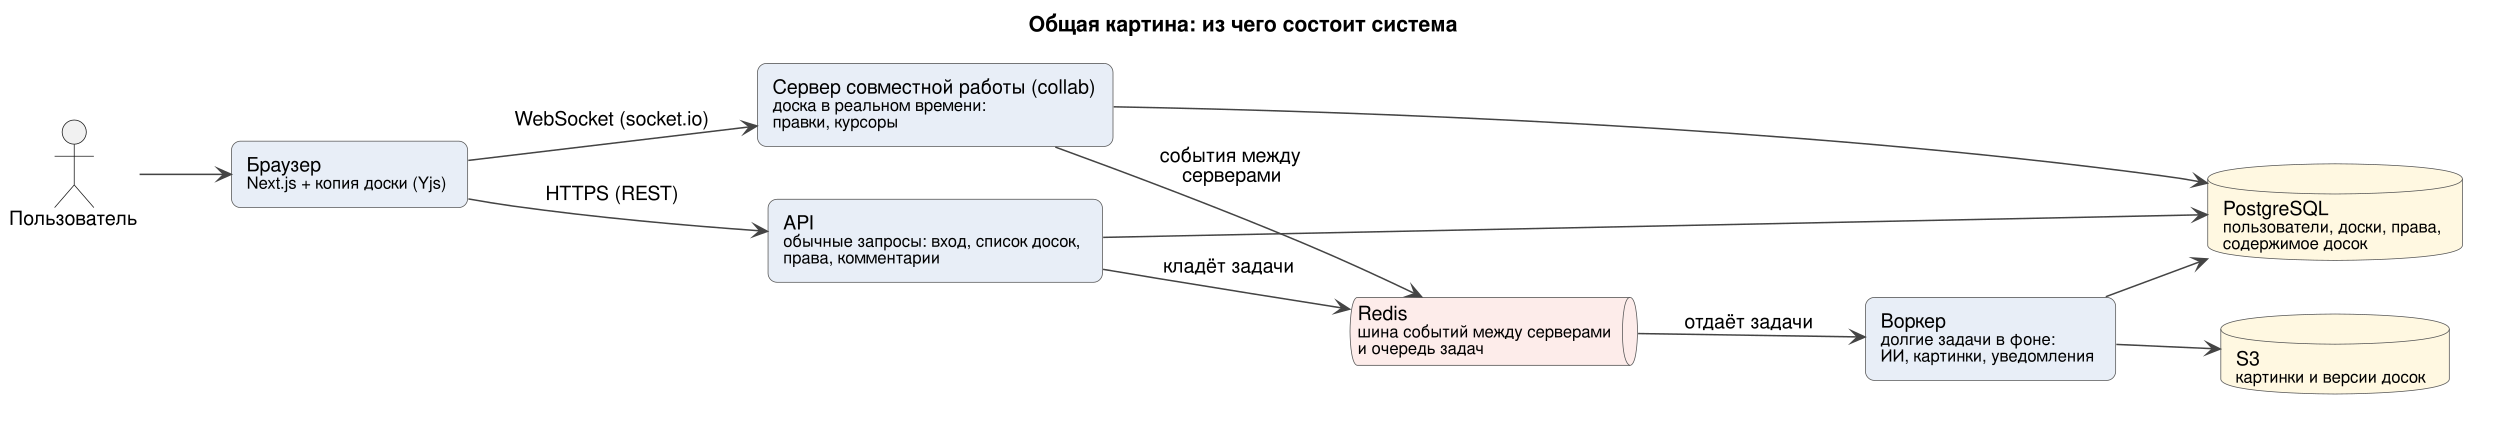
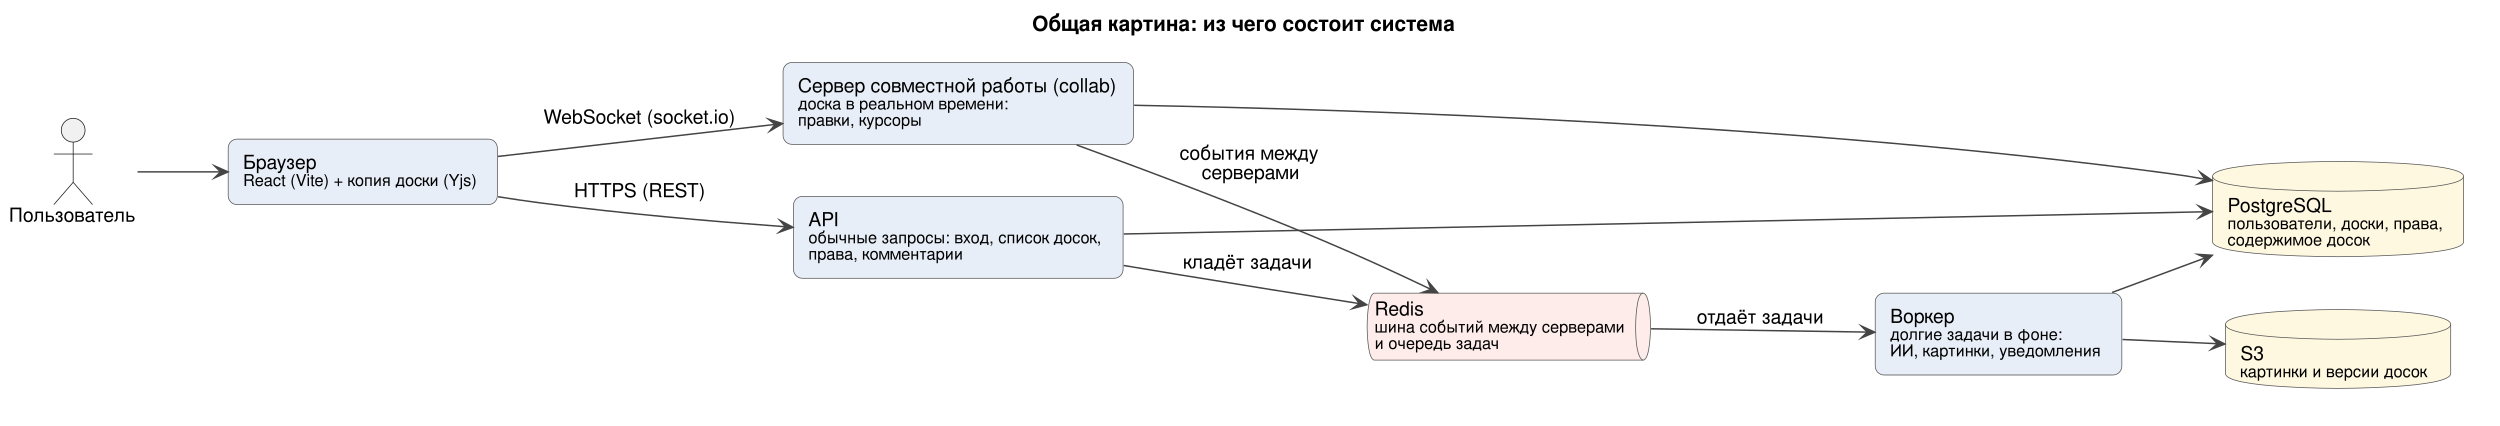
- <svg xmlns="http://www.w3.org/2000/svg" version="1.1" data-diagram-type="DESCRIPTION" style="width:1656px;height:286px;background:#FFFFFF;" width="1656px" height="286px" viewBox="0 0 1656 286" zoomAndPan="magnify" preserveAspectRatio="none" contentStyleType="text/css">
+ <svg xmlns="http://www.w3.org/2000/svg" version="1.1" data-diagram-type="DESCRIPTION" style="width:1680px;height:286px;background:#FFFFFF;" width="1680px" height="286px" viewBox="0 0 1680 286" zoomAndPan="magnify" preserveAspectRatio="none" contentStyleType="text/css">
  <defs />
  <g font-family="sans-serif" lengthAdjust="spacing">
    <g class="title" data-source-line="20">
-       <text x="681.39" y="20.78" fill="#000" font-size="14" textLength="286.296" font-weight="700" font-family="'Helvetica'">Общая картина: из чего состоит система</text>
+       <text x="693.615" y="20.78" fill="#000" font-size="14" textLength="286.296" font-weight="700" font-family="'Helvetica'">Общая картина: из чего состоит система</text>
    </g>
    <g class="entity" data-qualified-name="U" id="ent0001" data-source-line="22">
      <ellipse cx="49.174" cy="87.5" rx="8" ry="8" fill="#F1F1F1" style="stroke:#181818;stroke-width:0.5;" />
      <path d="M49.174,95.5 L49.174,122.5 M36.174,103.5 L62.174,103.5 M49.174,122.5 L36.174,137.5 M49.174,122.5 L62.174,137.5" style="stroke:#181818;stroke-width:0.5;" fill="none" />
      <text x="6" y="149.01" fill="#000" font-size="13" textLength="86.347" font-family="'Helvetica'">Пользователь</text>
    </g>
    <g class="entity" data-qualified-name="WEB" id="ent0002" data-source-line="23">
-       <rect x="153.35" y="93.5" width="156.42" height="44" fill="#E8EEF7" style="stroke:#555;stroke-width:0.5;" rx="6" ry="6" />
+       <rect x="153.35" y="93.5" width="180.875" height="44" fill="#E8EEF7" style="stroke:#555;stroke-width:0.5;" rx="6" ry="6" />
      <text x="163.35" y="113.51" fill="#000" font-size="13" textLength="50.527" font-family="'Helvetica'">Браузер</text>
-       <text x="163.35" y="124.97" fill="#000" font-size="11" textLength="136.42" font-family="'Helvetica'">Next.js + копия доски (Yjs)</text>
+       <text x="163.35" y="124.97" fill="#000" font-size="11" textLength="160.875" font-family="'Helvetica'">React (Vite) + копия доски (Yjs)</text>
    </g>
    <g class="entity" data-qualified-name="API" id="ent0003" data-source-line="25">
-       <rect x="508.76" y="132" width="221.502" height="55" fill="#E8EEF7" style="stroke:#555;stroke-width:0.5;" rx="6" ry="6" />
-       <text x="518.76" y="152.01" fill="#000" font-size="13" textLength="20.954" font-family="'Helvetica'">API</text>
-       <text x="518.76" y="163.47" fill="#000" font-size="11" textLength="201.502" font-family="'Helvetica'">обычные запросы: вход, список досок,</text>
-       <text x="518.76" y="174.47" fill="#000" font-size="11" textLength="106.213" font-family="'Helvetica'">права, комментарии</text>
+       <rect x="533.21" y="132" width="221.502" height="55" fill="#E8EEF7" style="stroke:#555;stroke-width:0.5;" rx="6" ry="6" />
+       <text x="543.21" y="152.01" fill="#000" font-size="13" textLength="20.954" font-family="'Helvetica'">API</text>
+       <text x="543.21" y="163.47" fill="#000" font-size="11" textLength="201.502" font-family="'Helvetica'">обычные запросы: вход, список досок,</text>
+       <text x="543.21" y="174.47" fill="#000" font-size="11" textLength="106.213" font-family="'Helvetica'">права, комментарии</text>
    </g>
    <g class="entity" data-qualified-name="COL" id="ent0004" data-source-line="26">
-       <rect x="501.77" y="42" width="235.484" height="55" fill="#E8EEF7" style="stroke:#555;stroke-width:0.5;" rx="6" ry="6" />
-       <text x="511.77" y="62.01" fill="#000" font-size="13" textLength="215.484" font-family="'Helvetica'">Сервер совместной работы (collab)</text>
-       <text x="511.77" y="73.47" fill="#000" font-size="11" textLength="142.646" font-family="'Helvetica'">доска в реальном времени:</text>
-       <text x="511.77" y="84.47" fill="#000" font-size="11" textLength="86.26" font-family="'Helvetica'">правки, курсоры</text>
+       <rect x="526.22" y="42" width="235.484" height="55" fill="#E8EEF7" style="stroke:#555;stroke-width:0.5;" rx="6" ry="6" />
+       <text x="536.22" y="62.01" fill="#000" font-size="13" textLength="215.484" font-family="'Helvetica'">Сервер совместной работы (collab)</text>
+       <text x="536.22" y="73.47" fill="#000" font-size="11" textLength="142.646" font-family="'Helvetica'">доска в реальном времени:</text>
+       <text x="536.22" y="84.47" fill="#000" font-size="11" textLength="86.26" font-family="'Helvetica'">правки, курсоры</text>
    </g>
    <g class="entity" data-qualified-name="W" id="ent0005" data-source-line="27">
-       <rect x="1235.69" y="197" width="165.718" height="55" fill="#E8EEF7" style="stroke:#555;stroke-width:0.5;" rx="6" ry="6" />
-       <text x="1245.69" y="217.01" fill="#000" font-size="13" textLength="44.713" font-family="'Helvetica'">Воркер</text>
-       <text x="1245.69" y="228.47" fill="#000" font-size="11" textLength="118.562" font-family="'Helvetica'">долгие задачи в фоне:</text>
-       <text x="1245.69" y="239.47" fill="#000" font-size="11" textLength="145.718" font-family="'Helvetica'">ИИ, картинки, уведомления</text>
+       <rect x="1260.15" y="197" width="165.718" height="55" fill="#E8EEF7" style="stroke:#555;stroke-width:0.5;" rx="6" ry="6" />
+       <text x="1270.15" y="217.01" fill="#000" font-size="13" textLength="44.713" font-family="'Helvetica'">Воркер</text>
+       <text x="1270.15" y="228.47" fill="#000" font-size="11" textLength="118.562" font-family="'Helvetica'">долгие задачи в фоне:</text>
+       <text x="1270.15" y="239.47" fill="#000" font-size="11" textLength="145.718" font-family="'Helvetica'">ИИ, картинки, уведомления</text>
    </g>
    <g class="entity" data-qualified-name="PG" id="ent0006" data-source-line="29">
-       <path d="M1462.41,118.5 C1462.41,108.5 1546.743,108.5 1546.743,108.5 C1546.743,108.5 1631.077,108.5 1631.077,118.5 L1631.077,162.5 C1631.077,172.5 1546.743,172.5 1546.743,172.5 C1546.743,172.5 1462.41,172.5 1462.41,162.5 L1462.41,118.5" style="stroke:#555;stroke-width:0.5;" fill="#FFF8E1" />
-       <path d="M1462.41,118.5 C1462.41,128.5 1546.743,128.5 1546.743,128.5 C1546.743,128.5 1631.077,128.5 1631.077,118.5" style="stroke:#555;stroke-width:0.5;" fill="none" />
-       <text x="1472.41" y="142.51" fill="#000" font-size="13" textLength="70.814" font-family="'Helvetica'">PostgreSQL</text>
-       <text x="1472.41" y="153.97" fill="#000" font-size="11" textLength="148.667" font-family="'Helvetica'">пользователи, доски, права,</text>
-       <text x="1472.41" y="164.97" fill="#000" font-size="11" textLength="98.56" font-family="'Helvetica'">содержимое досок</text>
+       <path d="M1486.86,118.5 C1486.86,108.5 1571.193,108.5 1571.193,108.5 C1571.193,108.5 1655.527,108.5 1655.527,118.5 L1655.527,162.5 C1655.527,172.5 1571.193,172.5 1571.193,172.5 C1571.193,172.5 1486.86,172.5 1486.86,162.5 L1486.86,118.5" style="stroke:#555;stroke-width:0.5;" fill="#FFF8E1" />
+       <path d="M1486.86,118.5 C1486.86,128.5 1571.193,128.5 1571.193,128.5 C1571.193,128.5 1655.527,128.5 1655.527,118.5" style="stroke:#555;stroke-width:0.5;" fill="none" />
+       <text x="1496.86" y="142.51" fill="#000" font-size="13" textLength="70.814" font-family="'Helvetica'">PostgreSQL</text>
+       <text x="1496.86" y="153.97" fill="#000" font-size="11" textLength="148.667" font-family="'Helvetica'">пользователи, доски, права,</text>
+       <text x="1496.86" y="164.97" fill="#000" font-size="11" textLength="98.56" font-family="'Helvetica'">содержимое досок</text>
    </g>
    <g class="entity" data-qualified-name="R" id="ent0007" data-source-line="30">
-       <path d="M899.25,197 L1079.691,197 C1084.691,197 1084.691,219.5 1084.691,219.5 C1084.691,219.5 1084.691,242 1079.691,242 L899.25,242 C894.25,242 894.25,219.5 894.25,219.5 C894.25,219.5 894.25,197 899.25,197" style="stroke:#555;stroke-width:0.5;" fill="#FDECEA" />
-       <path d="M1079.691,197 C1074.691,197 1074.691,219.5 1074.691,219.5 C1074.691,242 1079.691,242 1079.691,242" style="stroke:#555;stroke-width:0.5;" fill="none" />
-       <text x="899.25" y="212.01" fill="#000" font-size="13" textLength="33.236" font-family="'Helvetica'">Redis</text>
-       <text x="899.25" y="223.47" fill="#000" font-size="11" textLength="170.441" font-family="'Helvetica'">шина событий между серверами</text>
-       <text x="899.25" y="234.47" fill="#000" font-size="11" textLength="85.4" font-family="'Helvetica'">и очередь задач</text>
+       <path d="M923.71,197 L1104.151,197 C1109.151,197 1109.151,219.5 1109.151,219.5 C1109.151,219.5 1109.151,242 1104.151,242 L923.71,242 C918.71,242 918.71,219.5 918.71,219.5 C918.71,219.5 918.71,197 923.71,197" style="stroke:#555;stroke-width:0.5;" fill="#FDECEA" />
+       <path d="M1104.151,197 C1099.151,197 1099.151,219.5 1099.151,219.5 C1099.151,242 1104.151,242 1104.151,242" style="stroke:#555;stroke-width:0.5;" fill="none" />
+       <text x="923.71" y="212.01" fill="#000" font-size="13" textLength="33.236" font-family="'Helvetica'">Redis</text>
+       <text x="923.71" y="223.47" fill="#000" font-size="11" textLength="170.441" font-family="'Helvetica'">шина событий между серверами</text>
+       <text x="923.71" y="234.47" fill="#000" font-size="11" textLength="85.4" font-family="'Helvetica'">и очередь задач</text>
    </g>
    <g class="entity" data-qualified-name="S3" id="ent0008" data-source-line="31">
-       <path d="M1471.07,218 C1471.07,208 1546.748,208 1546.748,208 C1546.748,208 1622.425,208 1622.425,218 L1622.425,251 C1622.425,261 1546.748,261 1546.748,261 C1546.748,261 1471.07,261 1471.07,251 L1471.07,218" style="stroke:#555;stroke-width:0.5;" fill="#FFF8E1" />
-       <path d="M1471.07,218 C1471.07,228 1546.748,228 1546.748,228 C1546.748,228 1622.425,228 1622.425,218" style="stroke:#555;stroke-width:0.5;" fill="none" />
-       <text x="1481.07" y="242.01" fill="#000" font-size="13" textLength="15.901" font-family="'Helvetica'">S3</text>
-       <text x="1481.07" y="253.47" fill="#000" font-size="11" textLength="131.355" font-family="'Helvetica'">картинки и версии досок</text>
+       <path d="M1495.52,218 C1495.52,208 1571.198,208 1571.198,208 C1571.198,208 1646.875,208 1646.875,218 L1646.875,251 C1646.875,261 1571.198,261 1571.198,261 C1571.198,261 1495.52,261 1495.52,251 L1495.52,218" style="stroke:#555;stroke-width:0.5;" fill="#FFF8E1" />
+       <path d="M1495.52,218 C1495.52,228 1571.198,228 1571.198,228 C1571.198,228 1646.875,228 1646.875,218" style="stroke:#555;stroke-width:0.5;" fill="none" />
+       <text x="1505.52" y="242.01" fill="#000" font-size="13" textLength="15.901" font-family="'Helvetica'">S3</text>
+       <text x="1505.52" y="253.47" fill="#000" font-size="11" textLength="131.355" font-family="'Helvetica'">картинки и версии досок</text>
    </g>
    <g class="link" data-entity-1="ent0001" data-entity-2="ent0002" id="lnk9" data-source-line="33" data-link-type="dependency">
-       <path d="M92.47,115.5 C110.58,115.5 127.34,115.5 148.16,115.5" style="stroke:#444;stroke-width:1;" fill="none" id="U-to-WEB" />
-       <polygon points="153.16,115.5,144.16,111.5,148.16,115.5,144.16,119.5,153.16,115.5" fill="#444" style="stroke:#444;stroke-width:1;stroke-linejoin:miter;stroke-miterlimit:10;" />
+       <path d="M92.44,115.5 C110.38,115.5 127.02,115.5 148.22,115.5" style="stroke:#444;stroke-width:1;" fill="none" id="U-to-WEB" />
+       <polygon points="153.22,115.5,144.22,111.5,148.22,115.5,144.22,119.5,153.22,115.5" fill="#444" style="stroke:#444;stroke-width:1;stroke-linejoin:miter;stroke-miterlimit:10;" />
    </g>
    <g class="link" data-entity-1="ent0002" data-entity-2="ent0003" id="lnk10" data-source-line="34" data-link-type="dependency">
-       <path d="M310.27,131.77 C320.17,133.54 330.19,135.17 339.77,136.5 C395.08,144.17 451.963,149.247 503.333,152.887" style="stroke:#444;stroke-width:1;" fill="none" id="WEB-to-API" />
-       <polygon points="508.32,153.24,499.625,148.614,503.333,152.887,499.06,156.594,508.32,153.24" fill="#444" style="stroke:#444;stroke-width:1;stroke-linejoin:miter;stroke-miterlimit:10;" />
-       <text x="361.27" y="132.51" fill="#000" font-size="13" textLength="89.553" font-family="'Helvetica'">HTTPS (REST)</text>
+       <path d="M334.65,132.21 C344.61,133.79 354.62,135.26 364.22,136.5 C419.6,143.64 476.493,148.636 527.853,152.386" style="stroke:#444;stroke-width:1;" fill="none" id="WEB-to-API" />
+       <polygon points="532.84,152.75,524.155,148.105,527.853,152.386,523.573,156.084,532.84,152.75" fill="#444" style="stroke:#444;stroke-width:1;stroke-linejoin:miter;stroke-miterlimit:10;" />
+       <text x="385.72" y="132.51" fill="#000" font-size="13" textLength="89.553" font-family="'Helvetica'">HTTPS (REST)</text>
    </g>
    <g class="link" data-entity-1="ent0002" data-entity-2="ent0004" id="lnk11" data-source-line="35" data-link-type="dependency">
-       <path d="M310.2,106.25 C365.01,99.71 434.465,91.431 496.455,84.051" style="stroke:#444;stroke-width:1;" fill="none" id="WEB-to-COL" />
-       <polygon points="501.42,83.46,492.01,80.552,496.455,84.051,492.956,88.496,501.42,83.46" fill="#444" style="stroke:#444;stroke-width:1;stroke-linejoin:miter;stroke-miterlimit:10;" />
-       <text x="340.77" y="83.04" fill="#000" font-size="13" textLength="130.044" font-family="'Helvetica'">WebSocket (socket.io)</text>
+       <path d="M334.64,105.12 C391.18,98.59 459.783,90.664 520.873,83.604" style="stroke:#444;stroke-width:1;" fill="none" id="WEB-to-COL" />
+       <polygon points="525.84,83.03,516.44,80.09,520.873,83.604,517.359,88.037,525.84,83.03" fill="#444" style="stroke:#444;stroke-width:1;stroke-linejoin:miter;stroke-miterlimit:10;" />
+       <text x="365.22" y="83.04" fill="#000" font-size="13" textLength="130.044" font-family="'Helvetica'">WebSocket (socket.io)</text>
    </g>
    <g class="link" data-entity-1="ent0003" data-entity-2="ent0006" id="lnk12" data-source-line="36" data-link-type="dependency">
-       <path d="M730.74,157.24 C918.09,153.39 1289.601,145.763 1457.091,142.323" style="stroke:#444;stroke-width:1;" fill="none" id="API-to-PG" />
-       <polygon points="1462.09,142.22,1453.01,138.406,1457.091,142.323,1453.174,146.404,1462.09,142.22" fill="#444" style="stroke:#444;stroke-width:1;stroke-linejoin:miter;stroke-miterlimit:10;" />
+       <path d="M755.19,157.24 C942.55,153.39 1314.051,145.763 1481.551,142.323" style="stroke:#444;stroke-width:1;" fill="none" id="API-to-PG" />
+       <polygon points="1486.55,142.22,1477.47,138.406,1481.551,142.323,1477.634,146.404,1486.55,142.22" fill="#444" style="stroke:#444;stroke-width:1;stroke-linejoin:miter;stroke-miterlimit:10;" />
    </g>
    <g class="link" data-entity-1="ent0004" data-entity-2="ent0006" id="lnk13" data-source-line="37" data-link-type="dependency">
-       <path d="M737.67,70.75 C895.97,73.69 1186.64,83.56 1432.41,116.5 C1442.08,117.8 1447.234,118.549 1457.214,120.399" style="stroke:#444;stroke-width:1;" fill="none" id="COL-to-PG" />
-       <polygon points="1462.13,121.31,1454.01,115.737,1457.214,120.399,1452.552,123.603,1462.13,121.31" fill="#444" style="stroke:#444;stroke-width:1;stroke-linejoin:miter;stroke-miterlimit:10;" />
+       <path d="M762.13,70.75 C920.42,73.69 1211.1,83.56 1456.86,116.5 C1466.53,117.8 1471.694,118.548 1481.664,120.398" style="stroke:#444;stroke-width:1;" fill="none" id="COL-to-PG" />
+       <polygon points="1486.58,121.31,1478.461,115.735,1481.664,120.398,1477.001,123.601,1486.58,121.31" fill="#444" style="stroke:#444;stroke-width:1;stroke-linejoin:miter;stroke-miterlimit:10;" />
    </g>
    <g class="link" data-entity-1="ent0003" data-entity-2="ent0007" id="lnk14" data-source-line="38" data-link-type="dependency">
-       <path d="M730.66,178.41 C743,180.49 755.39,182.55 767.25,184.5 C808.79,191.32 849.811,197.853 889.031,204.023" style="stroke:#444;stroke-width:1;" fill="none" id="API-to-R" />
-       <polygon points="893.97,204.8,885.701,199.45,889.031,204.023,884.458,207.353,893.97,204.8" fill="#444" style="stroke:#444;stroke-width:1;stroke-linejoin:miter;stroke-miterlimit:10;" />
-       <text x="770.75" y="180.51" fill="#000" font-size="13" textLength="90.454" font-family="'Helvetica'">кладёт задачи</text>
+       <path d="M755.12,178.41 C767.46,180.49 779.85,182.55 791.71,184.5 C833.24,191.32 874.271,197.853 913.491,204.023" style="stroke:#444;stroke-width:1;" fill="none" id="API-to-R" />
+       <polygon points="918.43,204.8,910.161,199.45,913.491,204.023,908.918,207.353,918.43,204.8" fill="#444" style="stroke:#444;stroke-width:1;stroke-linejoin:miter;stroke-miterlimit:10;" />
+       <text x="795.21" y="180.51" fill="#000" font-size="13" textLength="90.454" font-family="'Helvetica'">кладёт задачи</text>
    </g>
    <g class="link" data-entity-1="ent0007" data-entity-2="ent0005" id="lnk15" data-source-line="39" data-link-type="dependency">
-       <path d="M1085.08,220.95 C1132.62,221.67 1184.681,222.474 1230.371,223.164" style="stroke:#444;stroke-width:1;" fill="none" id="R-to-W" />
-       <polygon points="1235.37,223.24,1226.431,219.105,1230.371,223.164,1226.311,227.104,1235.37,223.24" fill="#444" style="stroke:#444;stroke-width:1;stroke-linejoin:miter;stroke-miterlimit:10;" />
-       <text x="1115.69" y="217.42" fill="#000" font-size="13" textLength="89.597" font-family="'Helvetica'">отдаёт задачи</text>
+       <path d="M1109.53,220.95 C1157.08,221.67 1209.141,222.474 1254.831,223.164" style="stroke:#444;stroke-width:1;" fill="none" id="R-to-W" />
+       <polygon points="1259.83,223.24,1250.891,219.105,1254.831,223.164,1250.771,227.104,1259.83,223.24" fill="#444" style="stroke:#444;stroke-width:1;stroke-linejoin:miter;stroke-miterlimit:10;" />
+       <text x="1140.15" y="217.42" fill="#000" font-size="13" textLength="89.597" font-family="'Helvetica'">отдаёт задачи</text>
    </g>
    <g class="link" data-entity-1="ent0004" data-entity-2="ent0007" id="lnk16" data-source-line="40" data-link-type="dependency">
-       <path d="M699.04,97.42 C747.11,114.94 809.65,138.49 864.25,161.5 C890.13,172.41 914.038,183.425 937.148,194.465" style="stroke:#444;stroke-width:1;" fill="none" id="COL-to-R" />
-       <polygon points="941.66,196.62,935.263,189.131,937.148,194.465,931.815,196.35,941.66,196.62" fill="#444" style="stroke:#444;stroke-width:1;stroke-linejoin:miter;stroke-miterlimit:10;" />
-       <text x="768.25" y="107.33" fill="#000" font-size="13" textLength="95.704" font-family="'Helvetica'">события между</text>
-       <text x="783.094" y="120.33" fill="#000" font-size="13" textLength="66.016" font-family="'Helvetica'">серверами</text>
+       <path d="M723.5,97.42 C771.56,114.94 834.11,138.49 888.71,161.5 C914.59,172.41 938.488,183.425 961.598,194.465" style="stroke:#444;stroke-width:1;" fill="none" id="COL-to-R" />
+       <polygon points="966.11,196.62,959.713,189.131,961.598,194.465,956.265,196.35,966.11,196.62" fill="#444" style="stroke:#444;stroke-width:1;stroke-linejoin:miter;stroke-miterlimit:10;" />
+       <text x="792.71" y="107.33" fill="#000" font-size="13" textLength="95.704" font-family="'Helvetica'">события между</text>
+       <text x="807.554" y="120.33" fill="#000" font-size="13" textLength="66.016" font-family="'Helvetica'">серверами</text>
    </g>
    <g class="link" data-entity-1="ent0005" data-entity-2="ent0006" id="lnk17" data-source-line="41" data-link-type="dependency">
-       <path d="M1394.87,196.53 C1416.46,188.51 1435.443,181.461 1457.493,173.271" style="stroke:#444;stroke-width:1;" fill="none" id="W-to-PG" />
-       <polygon points="1462.18,171.53,1452.35,170.914,1457.493,173.271,1455.136,178.413,1462.18,171.53" fill="#444" style="stroke:#444;stroke-width:1;stroke-linejoin:miter;stroke-miterlimit:10;" />
+       <path d="M1419.32,196.53 C1440.92,188.51 1459.893,181.46 1481.953,173.27" style="stroke:#444;stroke-width:1;" fill="none" id="W-to-PG" />
+       <polygon points="1486.64,171.53,1476.811,170.913,1481.953,173.27,1479.595,178.412,1486.64,171.53" fill="#444" style="stroke:#444;stroke-width:1;stroke-linejoin:miter;stroke-miterlimit:10;" />
    </g>
    <g class="link" data-entity-1="ent0005" data-entity-2="ent0008" id="lnk18" data-source-line="42" data-link-type="dependency">
-       <path d="M1401.85,228.14 C1424.34,229.13 1443.585,229.978 1465.645,230.958" style="stroke:#444;stroke-width:1;" fill="none" id="W-to-S3" />
-       <polygon points="1470.64,231.18,1461.826,226.785,1465.645,230.958,1461.471,234.777,1470.64,231.18" fill="#444" style="stroke:#444;stroke-width:1;stroke-linejoin:miter;stroke-miterlimit:10;" />
+       <path d="M1426.31,228.14 C1448.79,229.13 1468.035,229.978 1490.095,230.958" style="stroke:#444;stroke-width:1;" fill="none" id="W-to-S3" />
+       <polygon points="1495.09,231.18,1486.276,226.785,1490.095,230.958,1485.921,234.777,1495.09,231.18" fill="#444" style="stroke:#444;stroke-width:1;stroke-linejoin:miter;stroke-miterlimit:10;" />
    </g>
  </g>
</svg>
